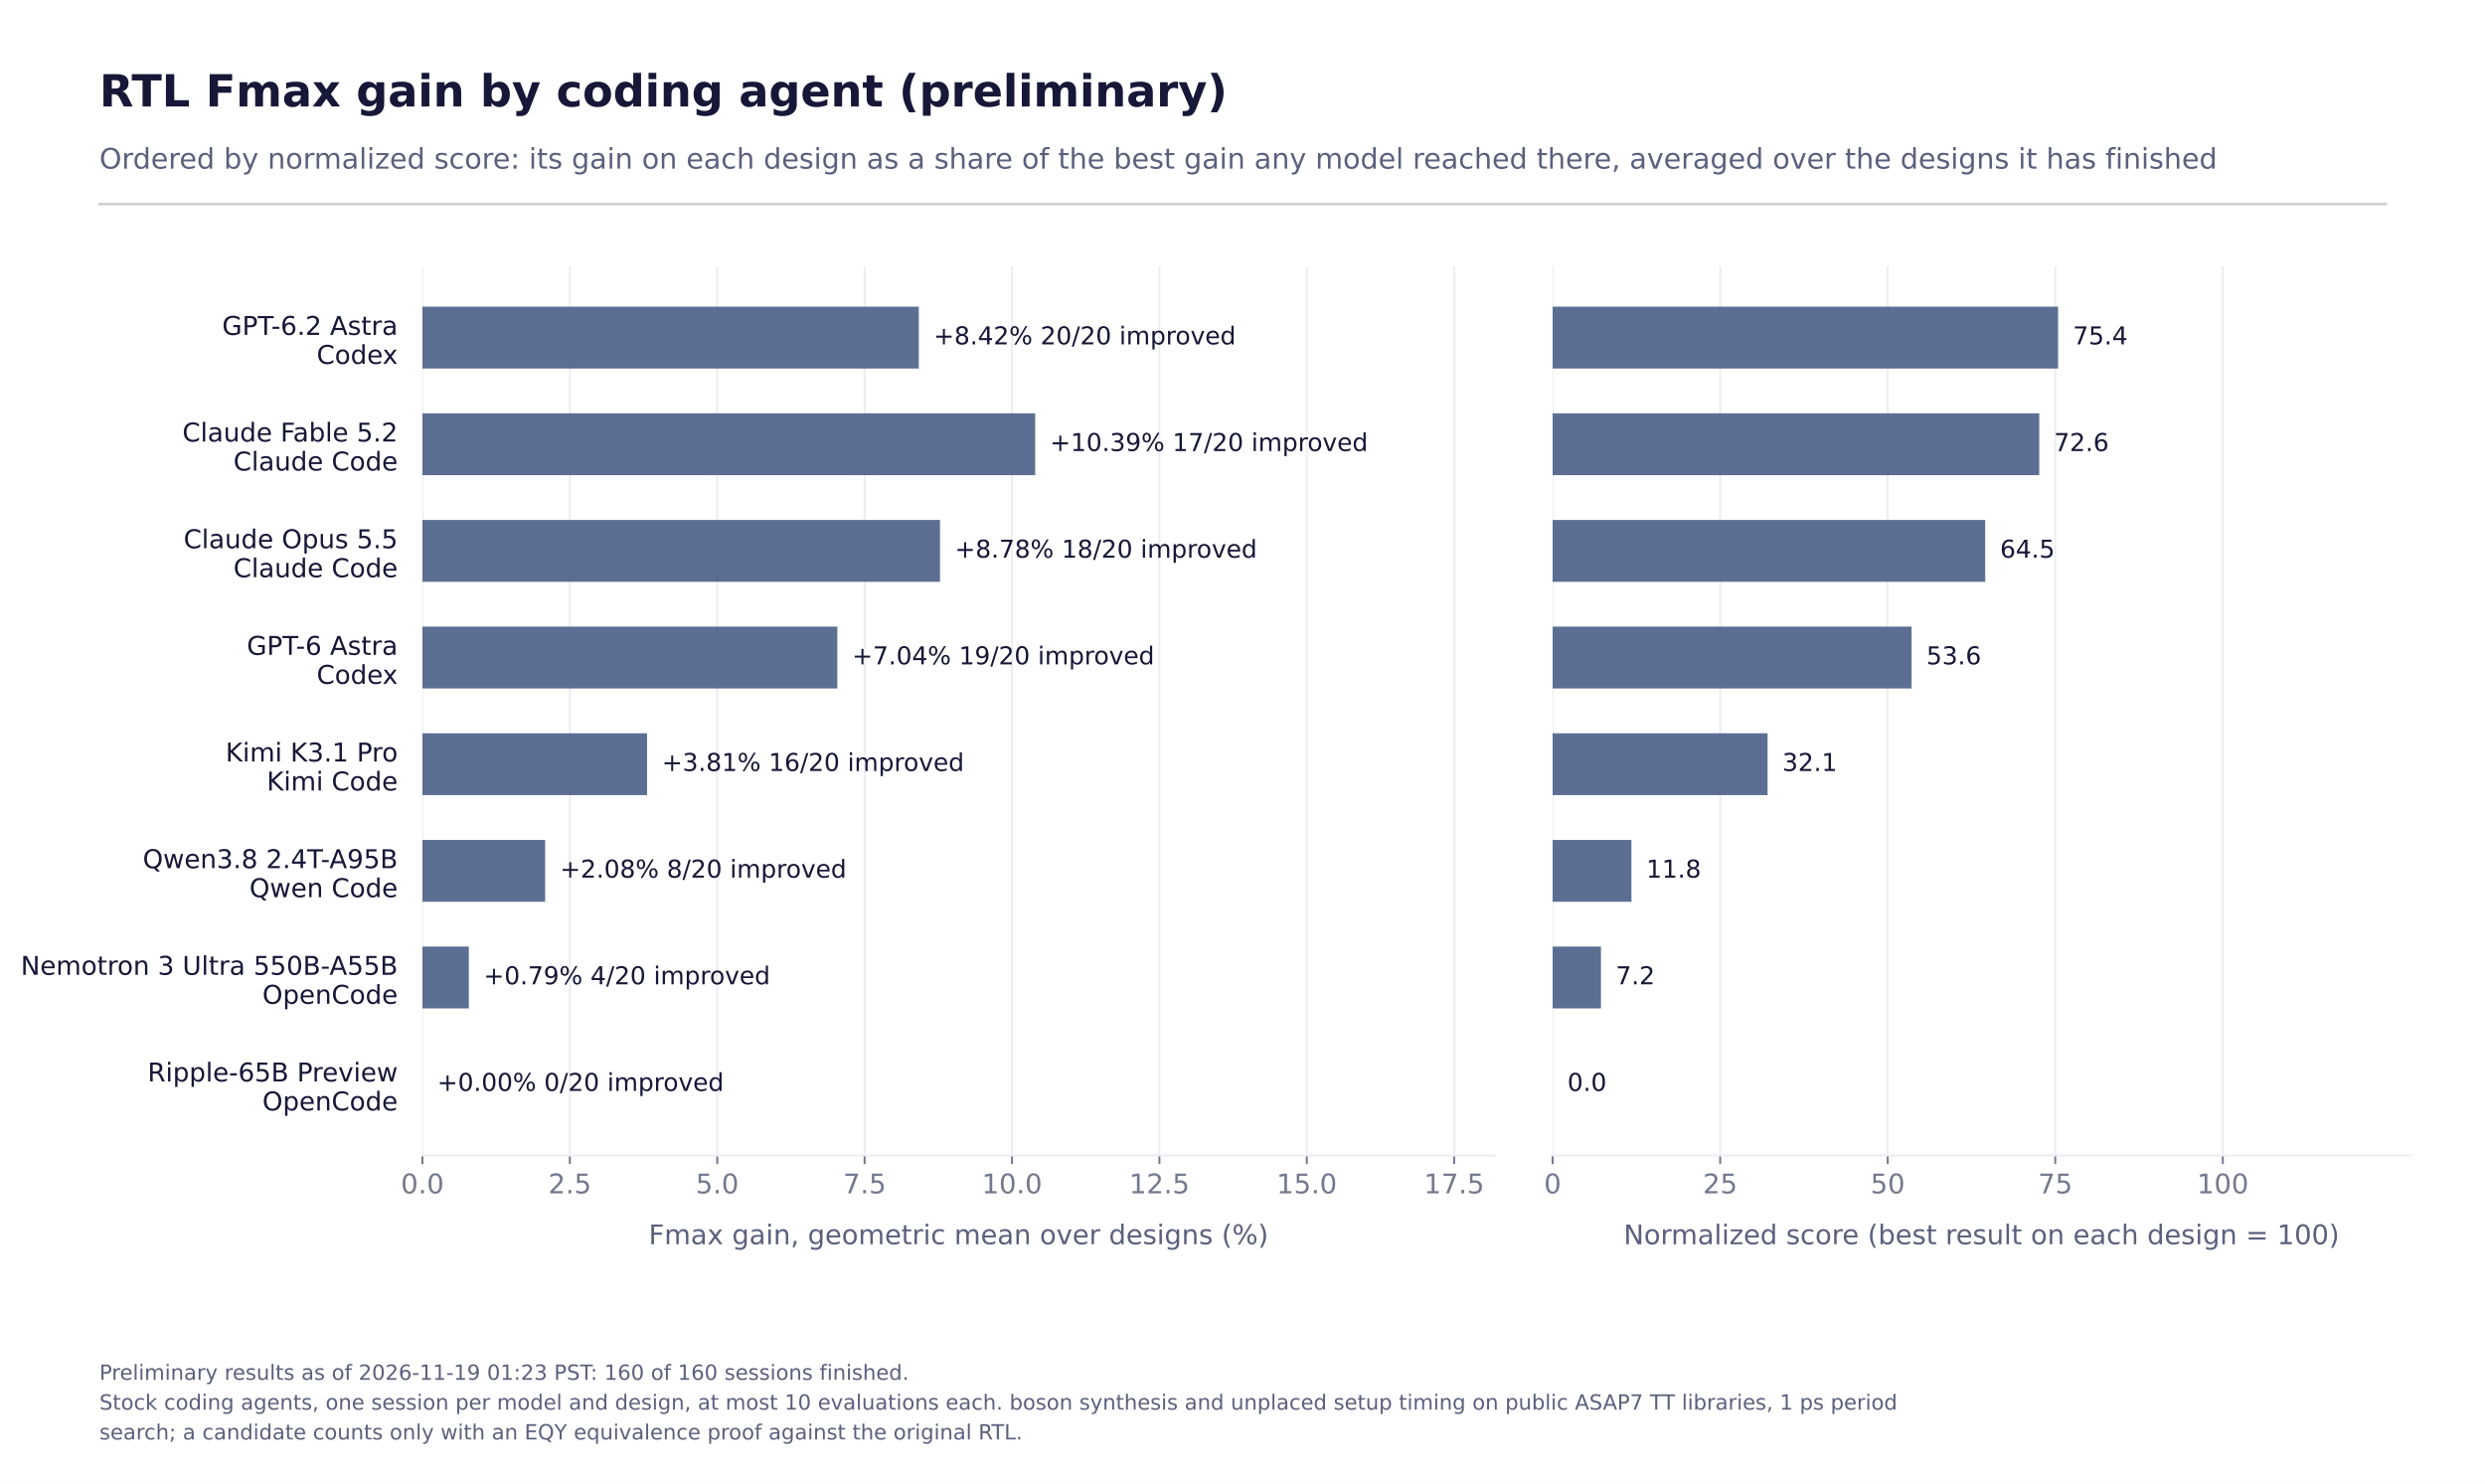
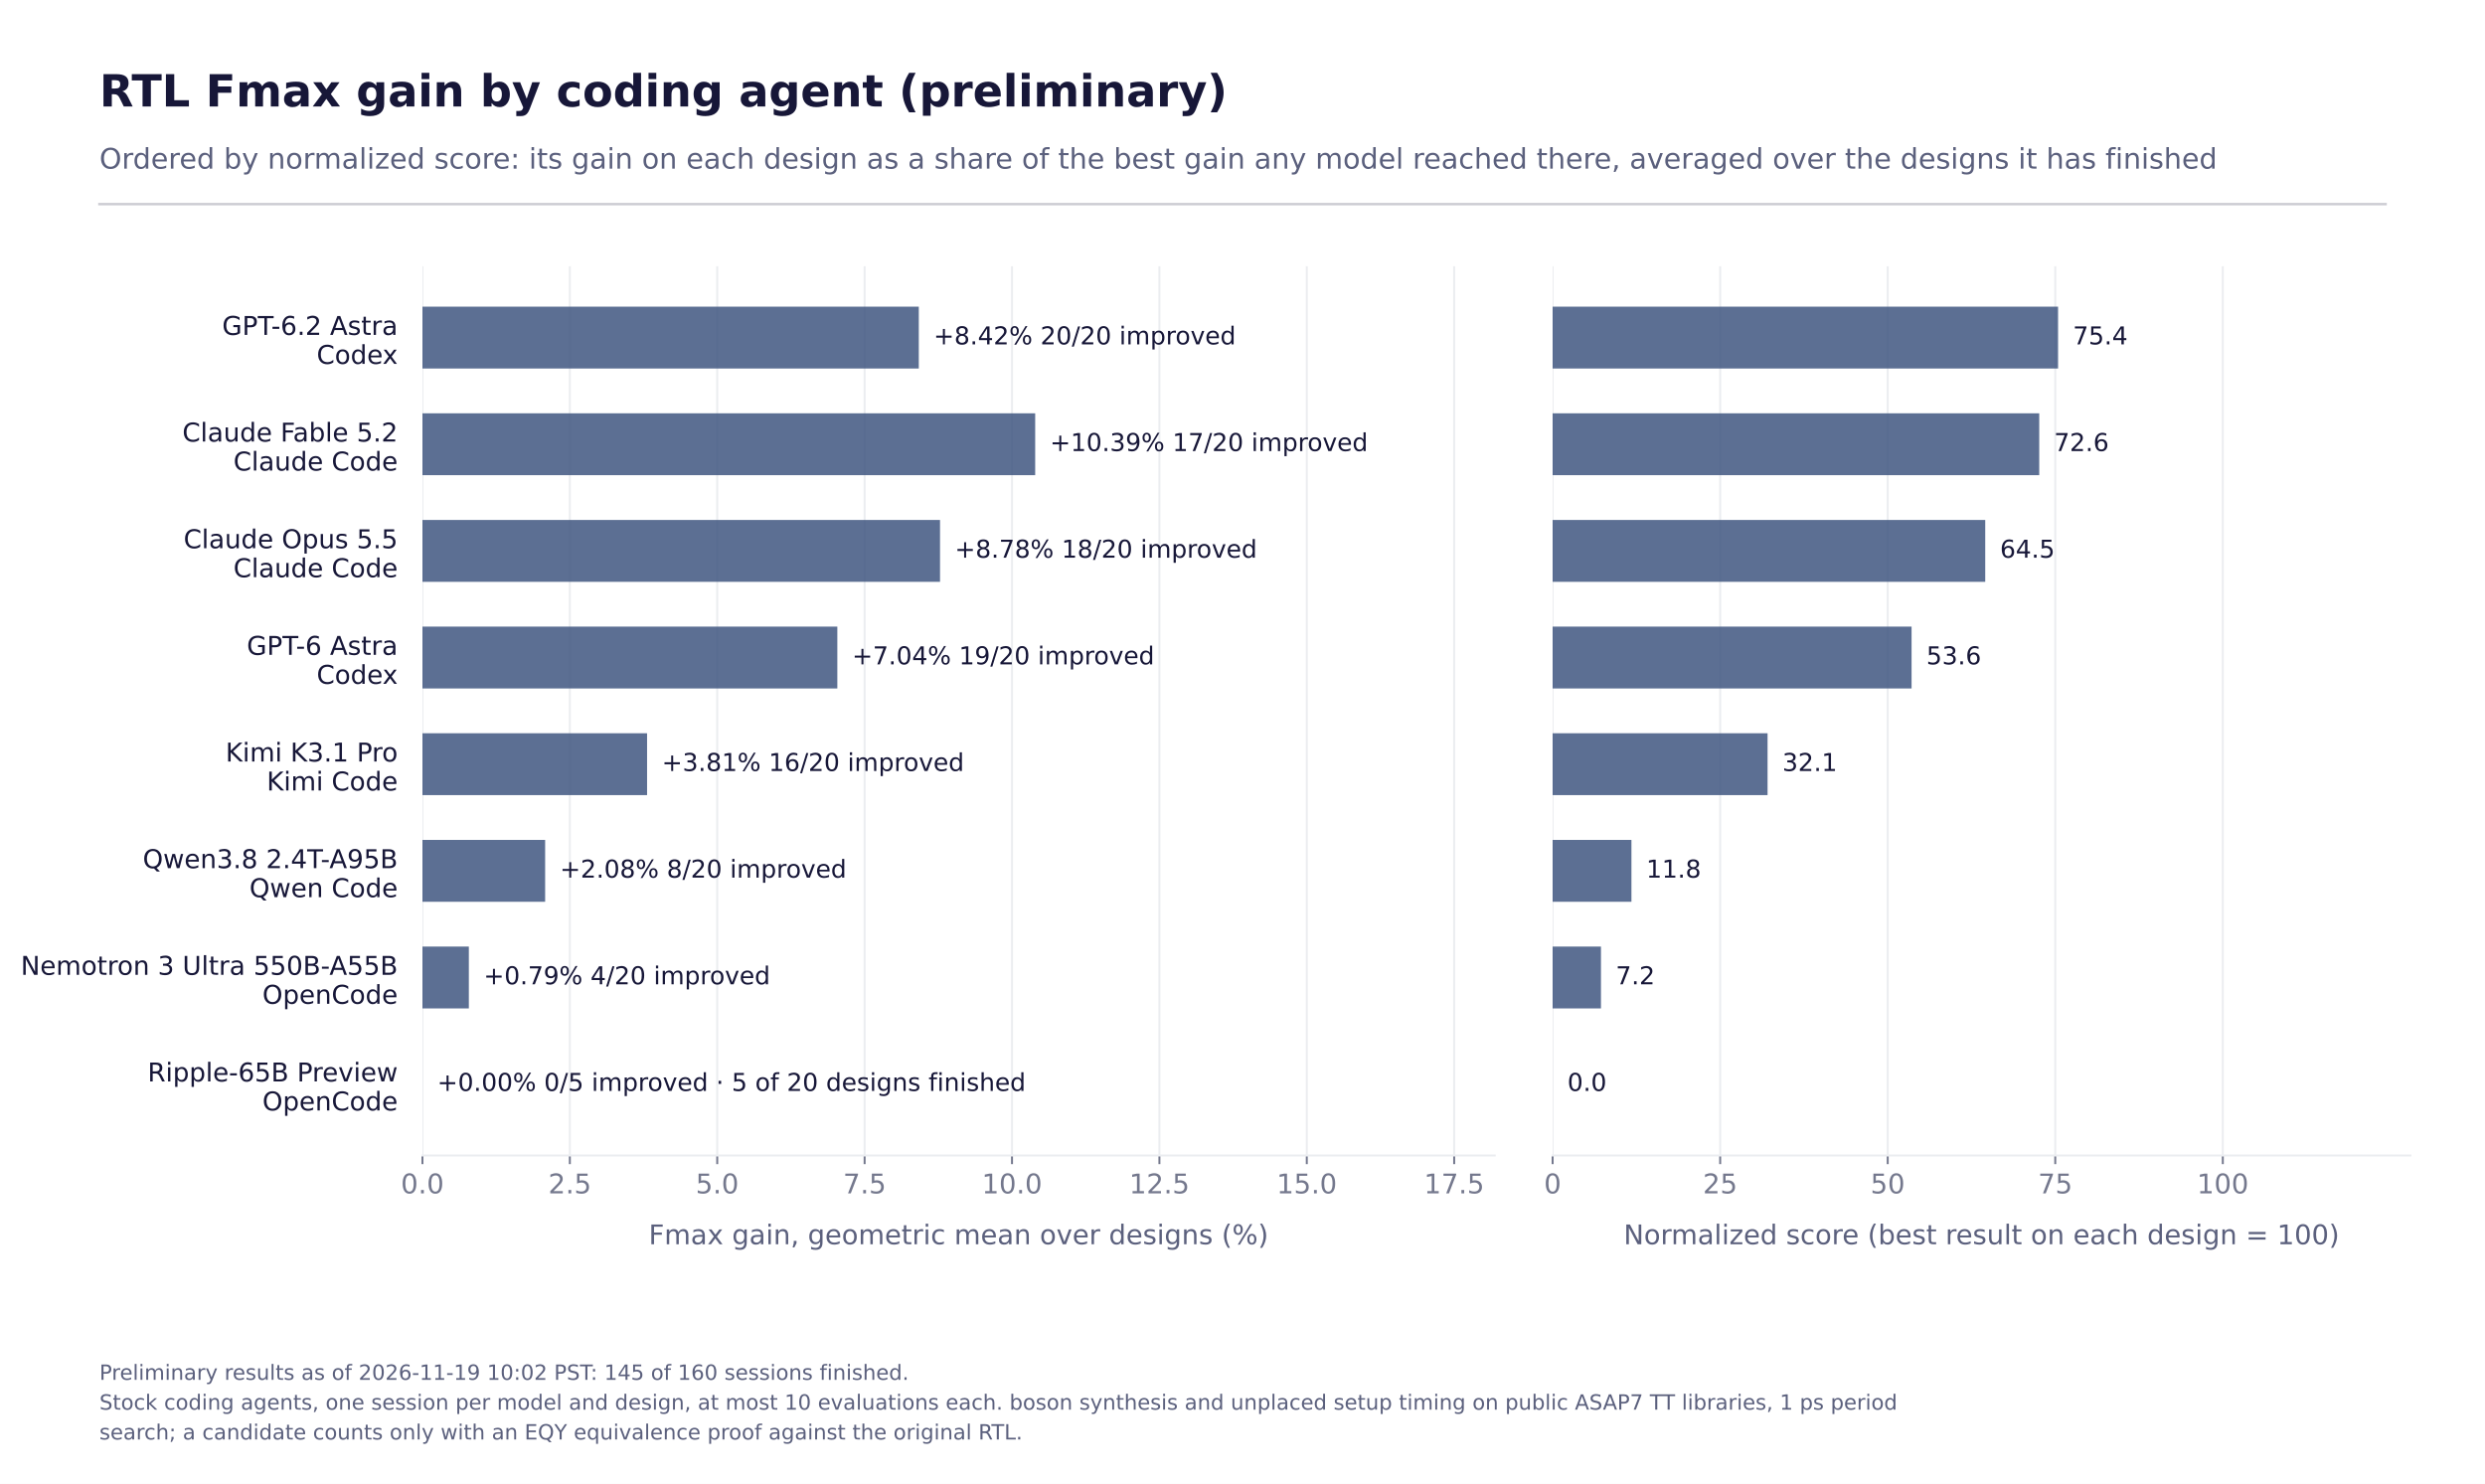
<svg xmlns="http://www.w3.org/2000/svg" xmlns:xlink="http://www.w3.org/1999/xlink" width="1008pt" height="601.92pt" viewBox="0 0 1008 601.92" version="1.1">
  <defs>
    <style type="text/css">*{stroke-linejoin: round; stroke-linecap: butt}</style>
  </defs>
  <g id="figure_1">
    <g id="patch_1">
      <path d="M 0 601.92  L 1008 601.92  L 1008 0  L 0 0  z " style="fill: #ffffff" />
    </g>
    <g id="axes_1">
      <g id="patch_2">
        <path d="M 171.36 468.72  L 606.311 468.72  L 606.311 108  L 171.36 108  z " style="fill: #ffffff" />
      </g>
      <g id="matplotlib.axis_1">
        <g id="xtick_1">
          <g id="line2d_1">
            <path d="M 171.36 468.72  L 171.36 108  " clip-path="url(#pb3bda55762)" style="fill: none; stroke: #ebedf0; stroke-width: 0.8; stroke-linecap: square" />
          </g>
          <g id="line2d_2">
            <defs>
              <path id="m93d353a957" d="M 0 0  L 0 3.5  " style="stroke: #74788d; stroke-width: 0.8" />
            </defs>
            <g>
              <use xlink:href="#m93d353a957" x="171.36" y="468.72" style="fill: #74788d; stroke: #74788d; stroke-width: 0.8" />
            </g>
          </g>
          <g id="text_1">
            <text style="fill: #74788d; font: 11px 'DejaVu Sans'; text-anchor: middle" x="171.36" y="484.078" transform="rotate(-0 171.36 484.0783)">0.0</text>
          </g>
        </g>
        <g id="xtick_2">
          <g id="line2d_3">
            <path d="M 231.146 468.72  L 231.146 108  " clip-path="url(#pb3bda55762)" style="fill: none; stroke: #ebedf0; stroke-width: 0.8; stroke-linecap: square" />
          </g>
          <g id="line2d_4">
            <g>
              <use xlink:href="#m93d353a957" x="231.146" y="468.72" style="fill: #74788d; stroke: #74788d; stroke-width: 0.8" />
            </g>
          </g>
          <g id="text_2">
            <text style="fill: #74788d; font: 11px 'DejaVu Sans'; text-anchor: middle" x="231.146" y="484.078" transform="rotate(-0 231.1463 484.0783)">2.5</text>
          </g>
        </g>
        <g id="xtick_3">
          <g id="line2d_5">
            <path d="M 290.933 468.72  L 290.933 108  " clip-path="url(#pb3bda55762)" style="fill: none; stroke: #ebedf0; stroke-width: 0.8; stroke-linecap: square" />
          </g>
          <g id="line2d_6">
            <g>
              <use xlink:href="#m93d353a957" x="290.933" y="468.72" style="fill: #74788d; stroke: #74788d; stroke-width: 0.8" />
            </g>
          </g>
          <g id="text_3">
            <text style="fill: #74788d; font: 11px 'DejaVu Sans'; text-anchor: middle" x="290.933" y="484.078" transform="rotate(-0 290.9326 484.0783)">5.0</text>
          </g>
        </g>
        <g id="xtick_4">
          <g id="line2d_7">
            <path d="M 350.719 468.72  L 350.719 108  " clip-path="url(#pb3bda55762)" style="fill: none; stroke: #ebedf0; stroke-width: 0.8; stroke-linecap: square" />
          </g>
          <g id="line2d_8">
            <g>
              <use xlink:href="#m93d353a957" x="350.719" y="468.72" style="fill: #74788d; stroke: #74788d; stroke-width: 0.8" />
            </g>
          </g>
          <g id="text_4">
            <text style="fill: #74788d; font: 11px 'DejaVu Sans'; text-anchor: middle" x="350.719" y="484.078" transform="rotate(-0 350.719 484.0783)">7.5</text>
          </g>
        </g>
        <g id="xtick_5">
          <g id="line2d_9">
            <path d="M 410.505 468.72  L 410.505 108  " clip-path="url(#pb3bda55762)" style="fill: none; stroke: #ebedf0; stroke-width: 0.8; stroke-linecap: square" />
          </g>
          <g id="line2d_10">
            <g>
              <use xlink:href="#m93d353a957" x="410.505" y="468.72" style="fill: #74788d; stroke: #74788d; stroke-width: 0.8" />
            </g>
          </g>
          <g id="text_5">
            <text style="fill: #74788d; font: 11px 'DejaVu Sans'; text-anchor: middle" x="410.505" y="484.078" transform="rotate(-0 410.5053 484.0783)">10.0</text>
          </g>
        </g>
        <g id="xtick_6">
          <g id="line2d_11">
            <path d="M 470.292 468.72  L 470.292 108  " clip-path="url(#pb3bda55762)" style="fill: none; stroke: #ebedf0; stroke-width: 0.8; stroke-linecap: square" />
          </g>
          <g id="line2d_12">
            <g>
              <use xlink:href="#m93d353a957" x="470.292" y="468.72" style="fill: #74788d; stroke: #74788d; stroke-width: 0.8" />
            </g>
          </g>
          <g id="text_6">
            <text style="fill: #74788d; font: 11px 'DejaVu Sans'; text-anchor: middle" x="470.292" y="484.078" transform="rotate(-0 470.2916 484.0783)">12.5</text>
          </g>
        </g>
        <g id="xtick_7">
          <g id="line2d_13">
            <path d="M 530.078 468.72  L 530.078 108  " clip-path="url(#pb3bda55762)" style="fill: none; stroke: #ebedf0; stroke-width: 0.8; stroke-linecap: square" />
          </g>
          <g id="line2d_14">
            <g>
              <use xlink:href="#m93d353a957" x="530.078" y="468.72" style="fill: #74788d; stroke: #74788d; stroke-width: 0.8" />
            </g>
          </g>
          <g id="text_7">
            <text style="fill: #74788d; font: 11px 'DejaVu Sans'; text-anchor: middle" x="530.078" y="484.078" transform="rotate(-0 530.0779 484.0783)">15.0</text>
          </g>
        </g>
        <g id="xtick_8">
          <g id="line2d_15">
            <path d="M 589.864 468.72  L 589.864 108  " clip-path="url(#pb3bda55762)" style="fill: none; stroke: #ebedf0; stroke-width: 0.8; stroke-linecap: square" />
          </g>
          <g id="line2d_16">
            <g>
              <use xlink:href="#m93d353a957" x="589.864" y="468.72" style="fill: #74788d; stroke: #74788d; stroke-width: 0.8" />
            </g>
          </g>
          <g id="text_8">
            <text style="fill: #74788d; font: 11px 'DejaVu Sans'; text-anchor: middle" x="589.864" y="484.078" transform="rotate(-0 589.8642 484.0783)">17.5</text>
          </g>
        </g>
        <g id="text_9">
          <text style="fill: #5b607d; font: 11px 'DejaVu Sans'; text-anchor: middle" x="388.836" y="504.724" transform="rotate(-0 388.8357 504.7242)">Fmax gain, geometric mean over designs (%)</text>
        </g>
      </g>
      <g id="matplotlib.axis_2">
        <g id="ytick_1">
          <g id="line2d_17" />
          <g id="text_10">
            <text style="fill: #171738; font: 10.5px 'DejaVu Sans'" transform="translate(90.09453 135.8506)">GPT-6.2 Astra</text>
            <text style="fill: #171738; font: 10.5px 'DejaVu Sans'" transform="translate(128.4458 147.6083)">Codex</text>
          </g>
        </g>
        <g id="ytick_2">
          <g id="line2d_18" />
          <g id="text_11">
            <text style="fill: #171738; font: 10.5px 'DejaVu Sans'" transform="translate(73.96391 179.1127)">Claude Fable 5.2</text>
            <text style="fill: #171738; font: 10.5px 'DejaVu Sans'" transform="translate(94.67516 190.8704)">Claude Code</text>
          </g>
        </g>
        <g id="ytick_3">
          <g id="line2d_19" />
          <g id="text_12">
            <text style="fill: #171738; font: 10.5px 'DejaVu Sans'" transform="translate(74.46758 222.3749)">Claude Opus 5.5</text>
            <text style="fill: #171738; font: 10.5px 'DejaVu Sans'" transform="translate(94.67516 234.1326)">Claude Code</text>
          </g>
        </g>
        <g id="ytick_4">
          <g id="line2d_20" />
          <g id="text_13">
            <text style="fill: #171738; font: 10.5px 'DejaVu Sans'" transform="translate(100.1122 265.6371)">GPT-6 Astra</text>
            <text style="fill: #171738; font: 10.5px 'DejaVu Sans'" transform="translate(128.4458 277.3948)">Codex</text>
          </g>
        </g>
        <g id="ytick_5">
          <g id="line2d_21" />
          <g id="text_14">
            <text style="fill: #171738; font: 10.5px 'DejaVu Sans'" transform="translate(91.50219 308.8993)">Kimi K3.1 Pro</text>
            <text style="fill: #171738; font: 10.5px 'DejaVu Sans'" transform="translate(108.1923 320.657)">Kimi Code</text>
          </g>
        </g>
        <g id="ytick_6">
          <g id="line2d_22" />
          <g id="text_15">
            <text style="fill: #171738; font: 10.5px 'DejaVu Sans'" transform="translate(57.90383 352.1614)">Qwen3.8 2.4T-A95B</text>
            <text style="fill: #171738; font: 10.5px 'DejaVu Sans'" transform="translate(101.172 363.9191)">Qwen Code</text>
          </g>
        </g>
        <g id="ytick_7">
          <g id="line2d_23" />
          <g id="text_16">
            <text style="fill: #171738; font: 10.5px 'DejaVu Sans'" transform="translate(8.409453 395.4236)">Nemotron 3 Ultra 550B-A55B</text>
            <text style="fill: #171738; font: 10.5px 'DejaVu Sans'" transform="translate(106.4302 407.1813)">OpenCode</text>
          </g>
        </g>
        <g id="ytick_8">
          <g id="line2d_24" />
          <g id="text_17">
            <text style="fill: #171738; font: 10.5px 'DejaVu Sans'" transform="translate(59.87914 438.6858)">Ripple-65B Preview</text>
            <text style="fill: #171738; font: 10.5px 'DejaVu Sans'" transform="translate(106.4302 450.4435)">OpenCode</text>
          </g>
        </g>
      </g>
      <g id="patch_3">
        <path d="M 171.36 124.396  L 372.696 124.396  L 372.696 149.488  L 171.36 149.488  z " clip-path="url(#pb3bda55762)" style="fill: #3f5680; opacity: 0.85" />
      </g>
      <g id="patch_4">
        <path d="M 171.36 167.659  L 419.904 167.659  L 419.904 192.751  L 171.36 192.751  z " clip-path="url(#pb3bda55762)" style="fill: #3f5680; opacity: 0.85" />
      </g>
      <g id="patch_5">
        <path d="M 171.36 210.921  L 381.306 210.921  L 381.306 236.013  L 171.36 236.013  z " clip-path="url(#pb3bda55762)" style="fill: #3f5680; opacity: 0.85" />
      </g>
      <g id="patch_6">
        <path d="M 171.36 254.183  L 339.647 254.183  L 339.647 279.275  L 171.36 279.275  z " clip-path="url(#pb3bda55762)" style="fill: #3f5680; opacity: 0.85" />
      </g>
      <g id="patch_7">
        <path d="M 171.36 297.445  L 262.474 297.445  L 262.474 322.537  L 171.36 322.537  z " clip-path="url(#pb3bda55762)" style="fill: #3f5680; opacity: 0.85" />
      </g>
      <g id="patch_8">
        <path d="M 171.36 340.707  L 221.126 340.707  L 221.126 365.799  L 171.36 365.799  z " clip-path="url(#pb3bda55762)" style="fill: #3f5680; opacity: 0.85" />
      </g>
      <g id="patch_9">
        <path d="M 171.36 383.969  L 190.181 383.969  L 190.181 409.061  L 171.36 409.061  z " clip-path="url(#pb3bda55762)" style="fill: #3f5680; opacity: 0.85" />
      </g>
      <g id="patch_10">
        <path d="M 171.36 427.232  L 171.36 427.232  L 171.36 452.324  L 171.36 452.324  z " clip-path="url(#pb3bda55762)" style="fill: #3f5680; opacity: 0.85" />
      </g>
      <g id="patch_11">
        <path d="M 171.36 468.72  L 606.311 468.72  " style="fill: none; stroke: #ebedf0; stroke-width: 0.8; stroke-linejoin: miter; stroke-linecap: square" />
      </g>
      <g id="text_18">
        <text style="fill: #171738; font: 10px 'DejaVu Sans'; text-anchor: start" x="378.696" y="139.702" transform="rotate(-0 378.6964 139.7018)">+8.42%   20/20 improved</text>
      </g>
      <g id="text_19">
        <text style="fill: #171738; font: 10px 'DejaVu Sans'; text-anchor: start" x="425.904" y="182.964" transform="rotate(-0 425.9037 182.9639)">+10.39%   17/20 improved</text>
      </g>
      <g id="text_20">
        <text style="fill: #171738; font: 10px 'DejaVu Sans'; text-anchor: start" x="387.306" y="226.226" transform="rotate(-0 387.3056 226.2261)">+8.78%   18/20 improved</text>
      </g>
      <g id="text_21">
        <text style="fill: #171738; font: 10px 'DejaVu Sans'; text-anchor: start" x="345.647" y="269.488" transform="rotate(-0 345.6465 269.4883)">+7.04%   19/20 improved</text>
      </g>
      <g id="text_22">
        <text style="fill: #171738; font: 10px 'DejaVu Sans'; text-anchor: start" x="268.474" y="312.75" transform="rotate(-0 268.4744 312.7505)">+3.81%   16/20 improved</text>
      </g>
      <g id="text_23">
        <text style="fill: #171738; font: 10px 'DejaVu Sans'; text-anchor: start" x="227.126" y="356.013" transform="rotate(-0 227.1261 356.0126)">+2.08%   8/20 improved</text>
      </g>
      <g id="text_24">
        <text style="fill: #171738; font: 10px 'DejaVu Sans'; text-anchor: start" x="196.181" y="399.275" transform="rotate(-0 196.1807 399.2748)">+0.79%   4/20 improved</text>
      </g>
      <g id="text_25">
-         <text style="fill: #171738; font: 10px 'DejaVu Sans'; text-anchor: start" x="177.36" y="442.537" transform="rotate(-0 177.36 442.537)">+0.00%   0/20 improved</text>
+         <text style="fill: #171738; font: 10px 'DejaVu Sans'; text-anchor: start" x="177.36" y="442.537" transform="rotate(-0 177.36 442.537)">+0.00%   0/5 improved · 5 of 20 designs finished</text>
      </g>
    </g>
    <g id="axes_2">
      <g id="patch_12">
        <path d="M 629.799 468.72  L 977.76 468.72  L 977.76 108  L 629.799 108  z " style="fill: #ffffff" />
      </g>
      <g id="matplotlib.axis_3">
        <g id="xtick_9">
          <g id="line2d_25">
            <path d="M 629.799 468.72  L 629.799 108  " clip-path="url(#p01aa2b09fa)" style="fill: none; stroke: #ebedf0; stroke-width: 0.8; stroke-linecap: square" />
          </g>
          <g id="line2d_26">
            <g>
              <use xlink:href="#m93d353a957" x="629.799" y="468.72" style="fill: #74788d; stroke: #74788d; stroke-width: 0.8" />
            </g>
          </g>
          <g id="text_26">
            <text style="fill: #74788d; font: 11px 'DejaVu Sans'; text-anchor: middle" x="629.799" y="484.078" transform="rotate(-0 629.7988 484.0783)">0</text>
          </g>
        </g>
        <g id="xtick_10">
          <g id="line2d_27">
            <path d="M 697.76 468.72  L 697.76 108  " clip-path="url(#p01aa2b09fa)" style="fill: none; stroke: #ebedf0; stroke-width: 0.8; stroke-linecap: square" />
          </g>
          <g id="line2d_28">
            <g>
              <use xlink:href="#m93d353a957" x="697.76" y="468.72" style="fill: #74788d; stroke: #74788d; stroke-width: 0.8" />
            </g>
          </g>
          <g id="text_27">
            <text style="fill: #74788d; font: 11px 'DejaVu Sans'; text-anchor: middle" x="697.76" y="484.078" transform="rotate(-0 697.76 484.0783)">25</text>
          </g>
        </g>
        <g id="xtick_11">
          <g id="line2d_29">
            <path d="M 765.721 468.72  L 765.721 108  " clip-path="url(#p01aa2b09fa)" style="fill: none; stroke: #ebedf0; stroke-width: 0.8; stroke-linecap: square" />
          </g>
          <g id="line2d_30">
            <g>
              <use xlink:href="#m93d353a957" x="765.721" y="468.72" style="fill: #74788d; stroke: #74788d; stroke-width: 0.8" />
            </g>
          </g>
          <g id="text_28">
            <text style="fill: #74788d; font: 11px 'DejaVu Sans'; text-anchor: middle" x="765.721" y="484.078" transform="rotate(-0 765.7212 484.0783)">50</text>
          </g>
        </g>
        <g id="xtick_12">
          <g id="line2d_31">
            <path d="M 833.682 468.72  L 833.682 108  " clip-path="url(#p01aa2b09fa)" style="fill: none; stroke: #ebedf0; stroke-width: 0.8; stroke-linecap: square" />
          </g>
          <g id="line2d_32">
            <g>
              <use xlink:href="#m93d353a957" x="833.682" y="468.72" style="fill: #74788d; stroke: #74788d; stroke-width: 0.8" />
            </g>
          </g>
          <g id="text_29">
            <text style="fill: #74788d; font: 11px 'DejaVu Sans'; text-anchor: middle" x="833.682" y="484.078" transform="rotate(-0 833.6823 484.0783)">75</text>
          </g>
        </g>
        <g id="xtick_13">
          <g id="line2d_33">
            <path d="M 901.643 468.72  L 901.643 108  " clip-path="url(#p01aa2b09fa)" style="fill: none; stroke: #ebedf0; stroke-width: 0.8; stroke-linecap: square" />
          </g>
          <g id="line2d_34">
            <g>
              <use xlink:href="#m93d353a957" x="901.643" y="468.72" style="fill: #74788d; stroke: #74788d; stroke-width: 0.8" />
            </g>
          </g>
          <g id="text_30">
            <text style="fill: #74788d; font: 11px 'DejaVu Sans'; text-anchor: middle" x="901.643" y="484.078" transform="rotate(-0 901.6435 484.0783)">100</text>
          </g>
        </g>
        <g id="text_31">
          <text style="fill: #5b607d; font: 11px 'DejaVu Sans'; text-anchor: middle" x="803.779" y="504.724" transform="rotate(-0 803.7794 504.7242)">Normalized score (best result on each design = 100)</text>
        </g>
      </g>
      <g id="matplotlib.axis_4">
        <g id="ytick_9">
          <g id="line2d_35" />
        </g>
        <g id="ytick_10">
          <g id="line2d_36" />
        </g>
        <g id="ytick_11">
          <g id="line2d_37" />
        </g>
        <g id="ytick_12">
          <g id="line2d_38" />
        </g>
        <g id="ytick_13">
          <g id="line2d_39" />
        </g>
        <g id="ytick_14">
          <g id="line2d_40" />
        </g>
        <g id="ytick_15">
          <g id="line2d_41" />
        </g>
        <g id="ytick_16">
          <g id="line2d_42" />
        </g>
      </g>
      <g id="patch_13">
        <path d="M 629.799 124.396  L 834.824 124.396  L 834.824 149.488  L 629.799 149.488  z " clip-path="url(#p01aa2b09fa)" style="fill: #3f5680; opacity: 0.85" />
      </g>
      <g id="patch_14">
        <path d="M 629.799 167.659  L 827.185 167.659  L 827.185 192.751  L 629.799 192.751  z " clip-path="url(#p01aa2b09fa)" style="fill: #3f5680; opacity: 0.85" />
      </g>
      <g id="patch_15">
        <path d="M 629.799 210.921  L 805.275 210.921  L 805.275 236.013  L 629.799 236.013  z " clip-path="url(#p01aa2b09fa)" style="fill: #3f5680; opacity: 0.85" />
      </g>
      <g id="patch_16">
        <path d="M 629.799 254.183  L 775.399 254.183  L 775.399 279.275  L 629.799 279.275  z " clip-path="url(#p01aa2b09fa)" style="fill: #3f5680; opacity: 0.85" />
      </g>
      <g id="patch_17">
        <path d="M 629.799 297.445  L 716.979 297.445  L 716.979 322.537  L 629.799 322.537  z " clip-path="url(#p01aa2b09fa)" style="fill: #3f5680; opacity: 0.85" />
      </g>
      <g id="patch_18">
        <path d="M 629.799 340.707  L 661.768 340.707  L 661.768 365.799  L 629.799 365.799  z " clip-path="url(#p01aa2b09fa)" style="fill: #3f5680; opacity: 0.85" />
      </g>
      <g id="patch_19">
        <path d="M 629.799 383.969  L 649.399 383.969  L 649.399 409.061  L 629.799 409.061  z " clip-path="url(#p01aa2b09fa)" style="fill: #3f5680; opacity: 0.85" />
      </g>
      <g id="patch_20">
        <path d="M 629.799 427.232  L 629.799 427.232  L 629.799 452.324  L 629.799 452.324  z " clip-path="url(#p01aa2b09fa)" style="fill: #3f5680; opacity: 0.85" />
      </g>
      <g id="patch_21">
        <path d="M 629.799 468.72  L 977.76 468.72  " style="fill: none; stroke: #ebedf0; stroke-width: 0.8; stroke-linejoin: miter; stroke-linecap: square" />
      </g>
      <g id="text_32">
        <text style="fill: #171738; font: 10px 'DejaVu Sans'; text-anchor: start" x="840.824" y="139.702" transform="rotate(-0 840.8241 139.7018)">75.4</text>
      </g>
      <g id="text_33">
        <text style="fill: #171738; font: 10px 'DejaVu Sans'; text-anchor: start" x="833.185" y="182.964" transform="rotate(-0 833.1852 182.9639)">72.6</text>
      </g>
      <g id="text_34">
        <text style="fill: #171738; font: 10px 'DejaVu Sans'; text-anchor: start" x="811.275" y="226.226" transform="rotate(-0 811.2746 226.2261)">64.5</text>
      </g>
      <g id="text_35">
        <text style="fill: #171738; font: 10px 'DejaVu Sans'; text-anchor: start" x="781.399" y="269.488" transform="rotate(-0 781.3988 269.4883)">53.6</text>
      </g>
      <g id="text_36">
        <text style="fill: #171738; font: 10px 'DejaVu Sans'; text-anchor: start" x="722.979" y="312.75" transform="rotate(-0 722.9794 312.7505)">32.1</text>
      </g>
      <g id="text_37">
        <text style="fill: #171738; font: 10px 'DejaVu Sans'; text-anchor: start" x="667.768" y="356.013" transform="rotate(-0 667.7678 356.0126)">11.8</text>
      </g>
      <g id="text_38">
        <text style="fill: #171738; font: 10px 'DejaVu Sans'; text-anchor: start" x="655.399" y="399.275" transform="rotate(-0 655.3988 399.2748)">7.2</text>
      </g>
      <g id="text_39">
        <text style="fill: #171738; font: 10px 'DejaVu Sans'; text-anchor: start" x="635.799" y="442.537" transform="rotate(-0 635.7988 442.537)">0.0</text>
      </g>
    </g>
    <g id="line2d_43">
      <path d="M 40.32 82.8  L 967.68 82.8  " style="fill: none; stroke: #171738; stroke-opacity: 0.22; stroke-linecap: square" />
    </g>
    <g id="text_40">
      <text style="fill: #171738; font: 700 18px 'DejaVu Sans'; text-anchor: start" x="40.32" y="43.2" transform="rotate(-0 40.32 43.2)">RTL Fmax gain by coding agent (preliminary)</text>
    </g>
    <g id="text_41">
      <text style="fill: #5b607d; font: 11.5px 'DejaVu Sans'; text-anchor: start" x="40.32" y="68.4" transform="rotate(-0 40.32 68.4)">Ordered by normalized score: its gain on each design as a share of the best gain any model reached there, averaged over the designs it has finished</text>
    </g>
    <g id="text_42">
-       <text style="fill: #5b607d; font: 8.5px 'DejaVu Sans'" transform="translate(40.32 559.7168)">Preliminary results as of 2026-11-19 01:23 PST: 160 of 160 sessions finished.</text>
+       <text style="fill: #5b607d; font: 8.5px 'DejaVu Sans'" transform="translate(40.32 559.7168)">Preliminary results as of 2026-11-19 10:02 PST: 145 of 160 sessions finished.</text>
      <text style="fill: #5b607d; font: 8.5px 'DejaVu Sans'" transform="translate(40.32 571.8184)">Stock coding agents, one session per model and design, at most 10 evaluations each. boson synthesis and unplaced setup timing on public ASAP7 TT libraries, 1 ps period</text>
      <text style="fill: #5b607d; font: 8.5px 'DejaVu Sans'" transform="translate(40.32 583.92)">search; a candidate counts only with an EQY equivalence proof against the original RTL.</text>
    </g>
  </g>
  <defs>
    <clipPath id="pb3bda55762">
      <rect x="171.36" y="108" width="434.951" height="360.72" />
    </clipPath>
    <clipPath id="p01aa2b09fa">
      <rect x="629.799" y="108" width="347.961" height="360.72" />
    </clipPath>
  </defs>
</svg>
